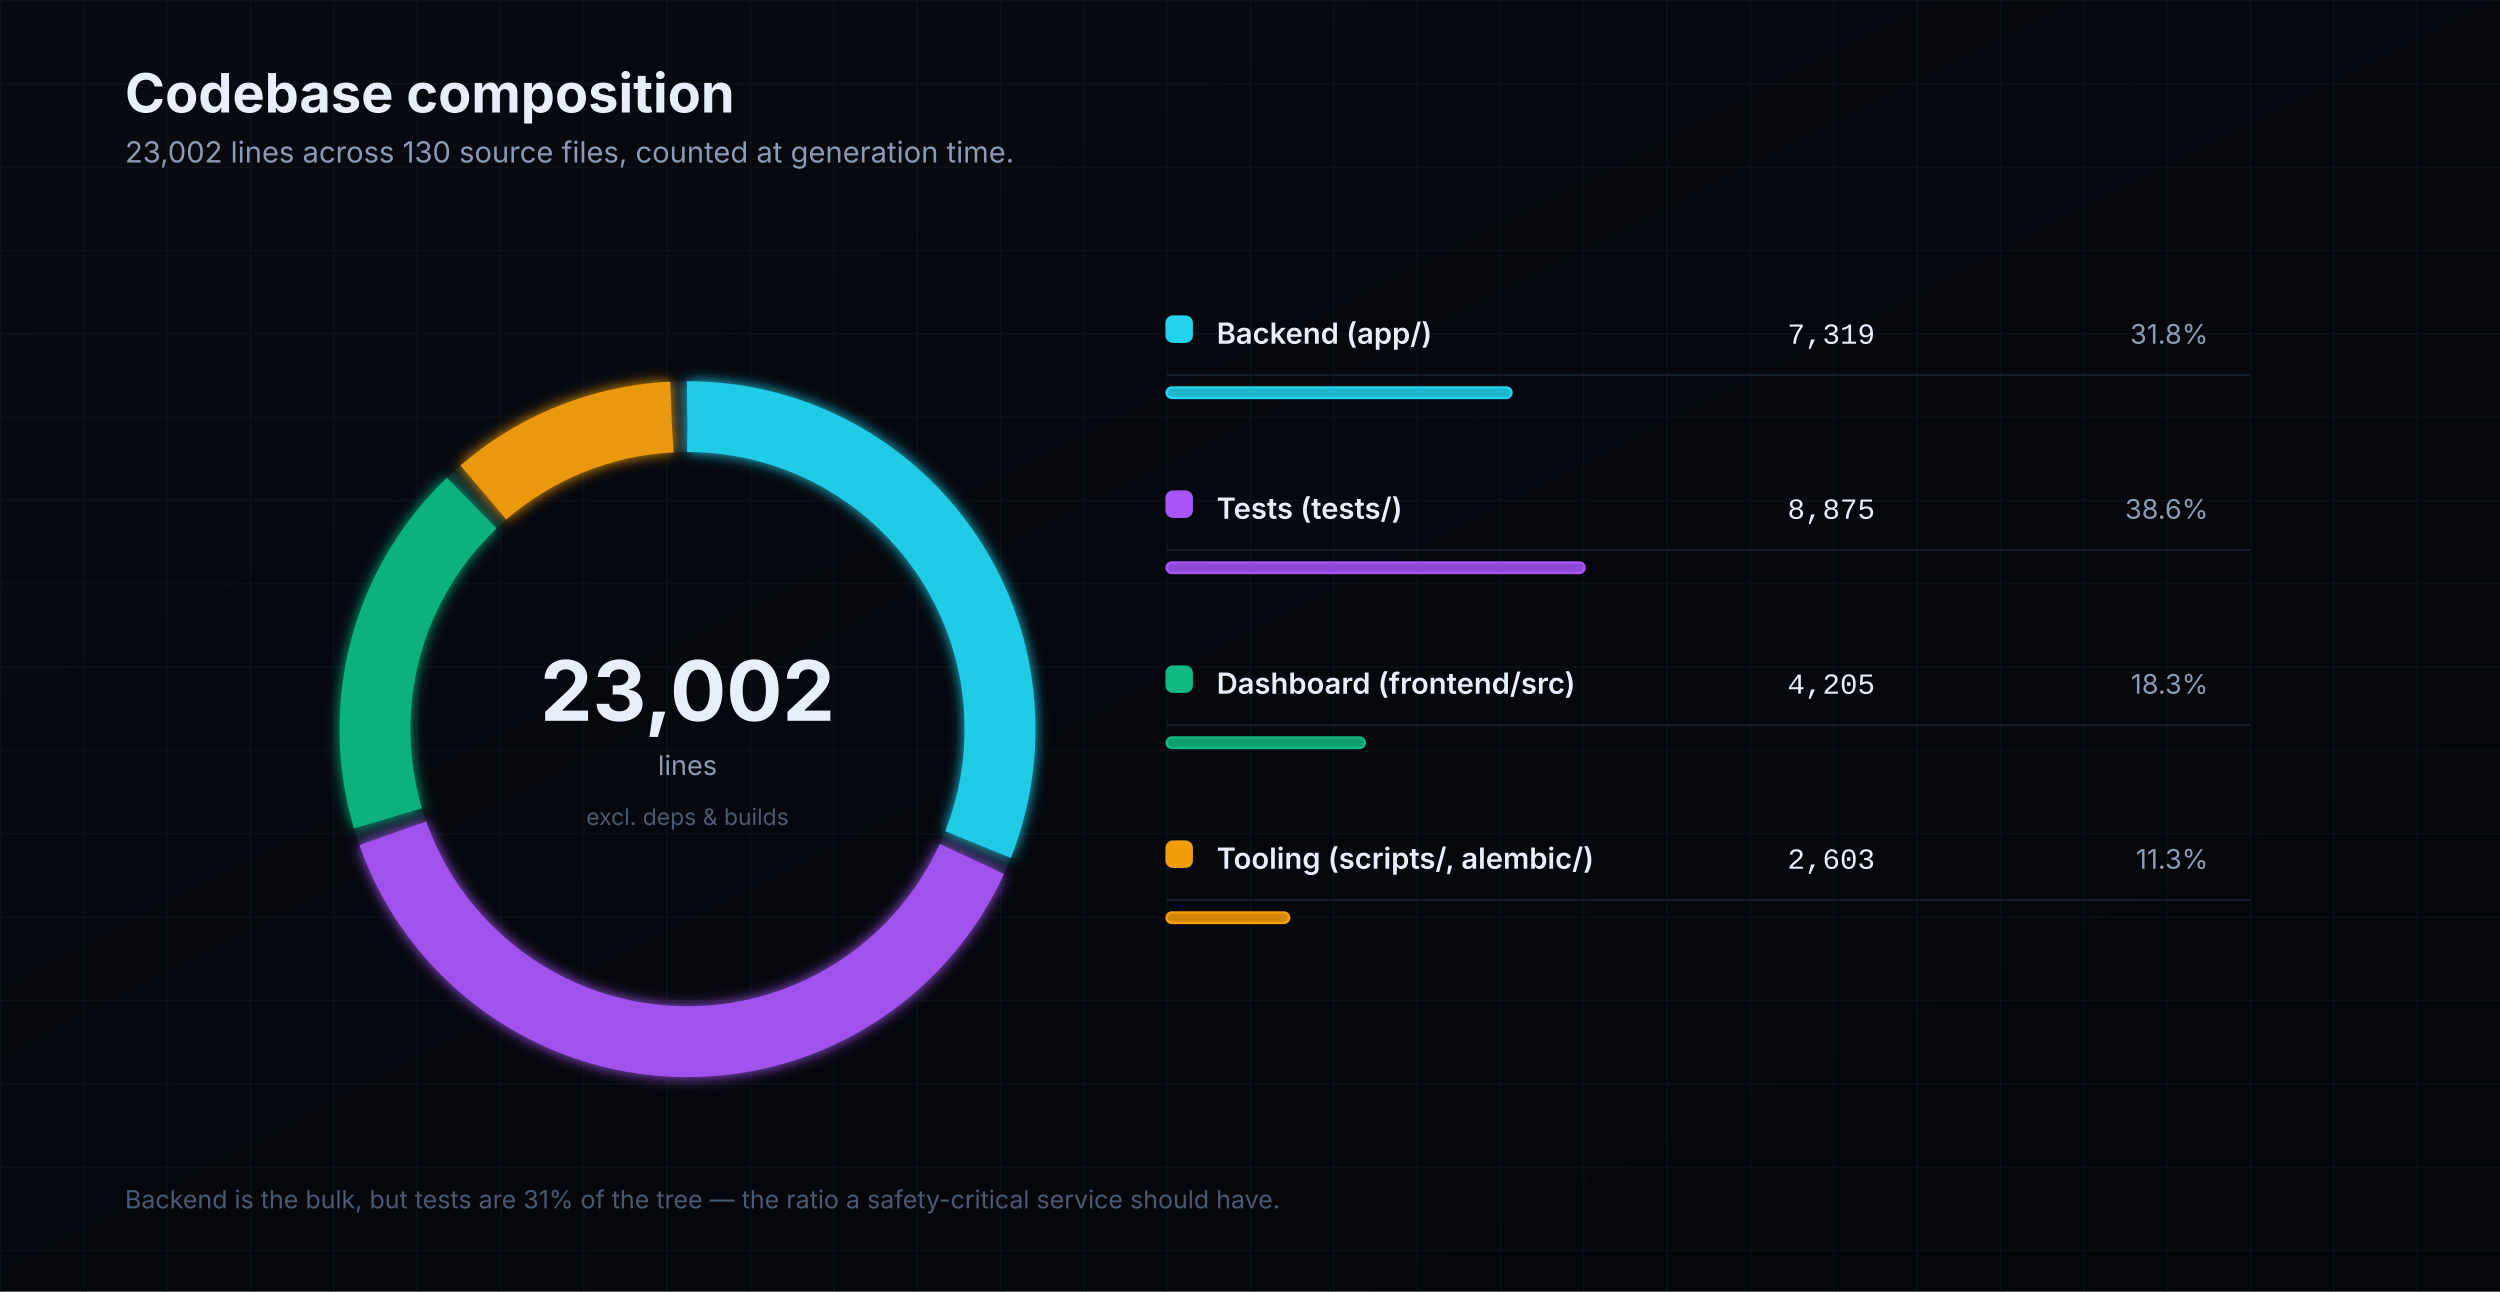
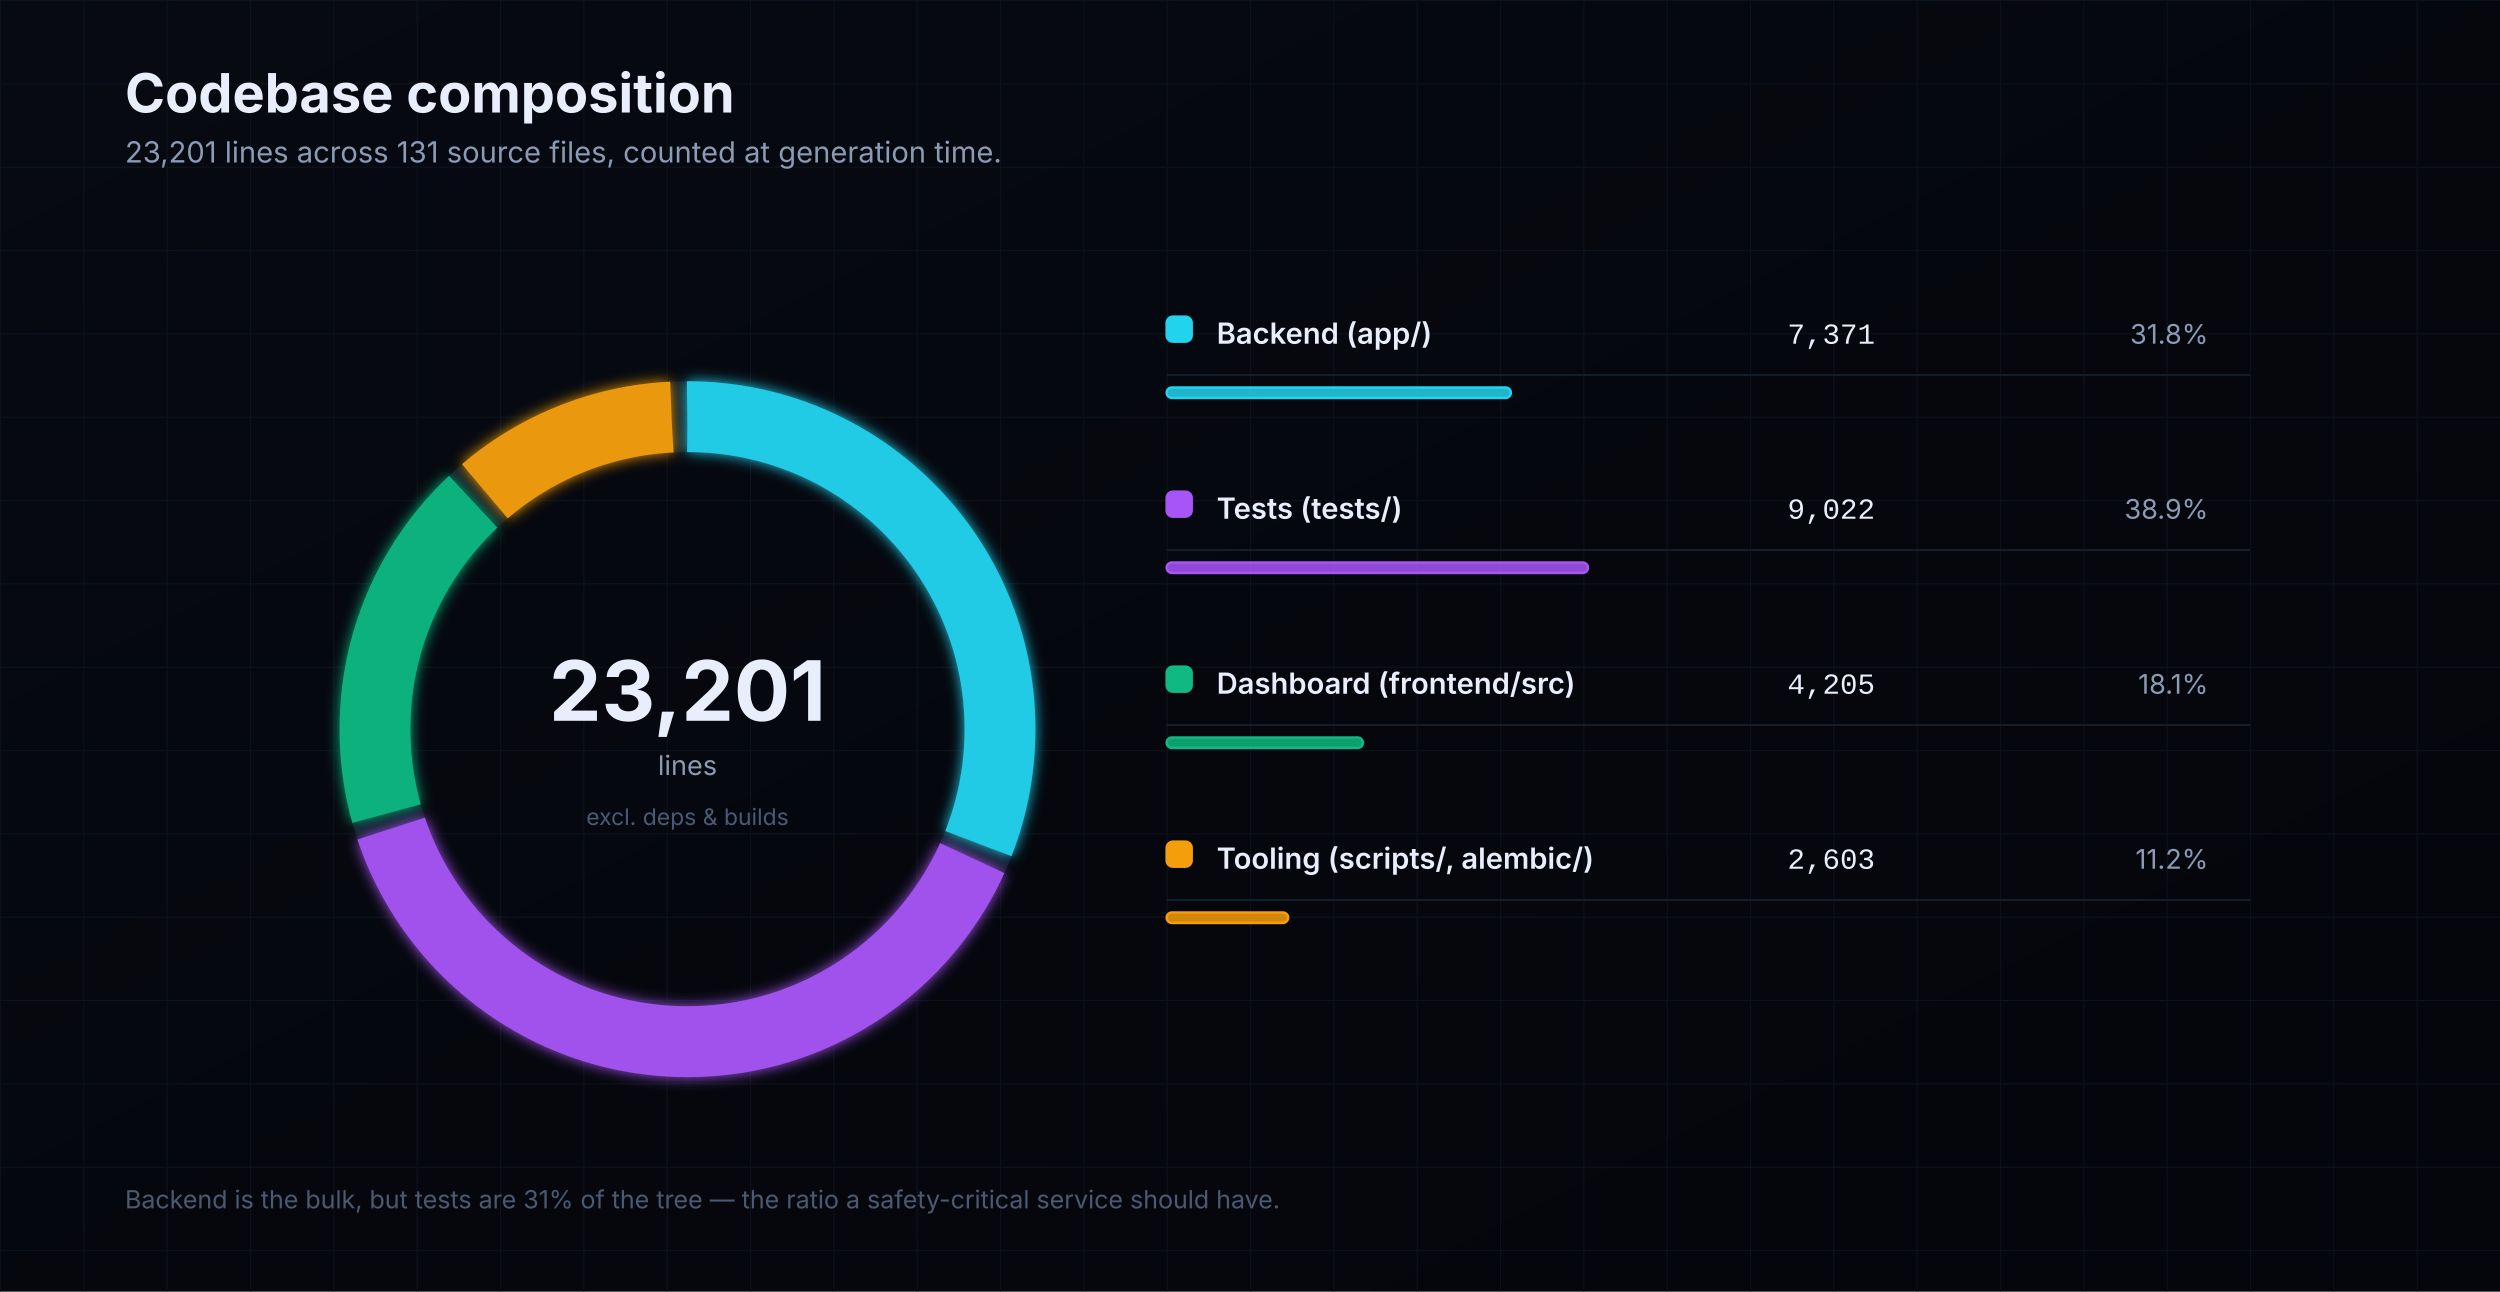
<svg xmlns="http://www.w3.org/2000/svg" width="1200" height="620" viewBox="0 0 1200 620" role="img" aria-label="Codebase composition">
  <defs>
    <linearGradient id="bg" x1="0" y1="0" x2="1" y2="1">
      <stop offset="0%" stop-color="#070a12" />
      <stop offset="55%" stop-color="#05070d" />
      <stop offset="100%" stop-color="#04060b" />
    </linearGradient>
    <linearGradient id="word" x1="0" y1="0" x2="1" y2="0">
      <stop offset="0%" stop-color="#22d3ee" />
      <stop offset="50%" stop-color="#3b82f6" />
      <stop offset="100%" stop-color="#a855f7" />
    </linearGradient>
    <linearGradient id="edge" x1="0" y1="0" x2="1" y2="0">
      <stop offset="0%" stop-color="#22d3ee" stop-opacity="0.55" />
      <stop offset="100%" stop-color="#a855f7" stop-opacity="0.35" />
    </linearGradient>
    <radialGradient id="halo" cx="50%" cy="50%" r="50%">
      <stop offset="0%" stop-color="#22d3ee" stop-opacity="0.20" />
      <stop offset="60%" stop-color="#3b82f6" stop-opacity="0.06" />
      <stop offset="100%" stop-color="#05070d" stop-opacity="0" />
    </radialGradient>
    <radialGradient id="halo2" cx="50%" cy="50%" r="50%">
      <stop offset="0%" stop-color="#a855f7" stop-opacity="0.16" />
      <stop offset="100%" stop-color="#05070d" stop-opacity="0" />
    </radialGradient>
    <filter id="glow" x="-80%" y="-300%" width="260%" height="700%">
      <feGaussianBlur stdDeviation="3.2" result="b" />
      <feMerge>
        <feMergeNode in="b" />
        <feMergeNode in="SourceGraphic" />
      </feMerge>
    </filter>
    <filter id="softglow" x="-60%" y="-60%" width="220%" height="220%">
      <feGaussianBlur stdDeviation="7" result="b" />
      <feMerge>
        <feMergeNode in="b" />
        <feMergeNode in="SourceGraphic" />
      </feMerge>
    </filter>
    <pattern id="grid" width="40" height="40" patternUnits="userSpaceOnUse">
      <path d="M40 0 H0 V40" fill="none" stroke="#111a26" stroke-width="1" />
    </pattern>
    <marker id="arrowhead" viewBox="0 0 10 10" refX="8" refY="5" markerWidth="6" markerHeight="6" orient="auto-start-reverse">
      <path d="M0,0 L10,5 L0,10 z" fill="#4a5a72" />
    </marker>
  </defs>
  <rect width="1200" height="620" fill="url(#bg)" />
  <rect width="1200" height="620" fill="url(#grid)" opacity="0.55" />
  <text x="60.0" y="54.0" font-family="Inter, 'Segoe UI', 'Helvetica Neue', Helvetica, Arial, sans-serif" font-size="26" font-weight="700" fill="#e8eefc" fill-opacity="1.0" text-anchor="start">Codebase composition</text>
-   <text x="60.0" y="78.0" font-family="Inter, 'Segoe UI', 'Helvetica Neue', Helvetica, Arial, sans-serif" font-size="14" font-weight="400" fill="#8b9bb4" fill-opacity="1.0" text-anchor="start">23,002 lines across 130 source files, counted at generation time.</text>
+   <text x="60.0" y="78.0" font-family="Inter, 'Segoe UI', 'Helvetica Neue', Helvetica, Arial, sans-serif" font-size="14" font-weight="400" fill="#8b9bb4" fill-opacity="1.0" text-anchor="start">23,201 lines across 131 source files, counted at generation time.</text>
  <circle cx="330.0" cy="350.0" r="150.0" fill="none" stroke="#111a26" stroke-width="34.0" />
-   <circle cx="330.0" cy="350.0" r="150.0" fill="none" stroke="#22d3ee" stroke-width="34.0" stroke-linecap="butt" stroke-dasharray="292.35 650.13" stroke-dashoffset="-0.00" transform="rotate(-90 330.0 350.0)" filter="url(#glow)" opacity="0.95" />
-   <circle cx="330.0" cy="350.0" r="150.0" fill="none" stroke="#a855f7" stroke-width="34.0" stroke-linecap="butt" stroke-dasharray="356.10 586.38" stroke-dashoffset="-299.89" transform="rotate(-90 330.0 350.0)" filter="url(#glow)" opacity="0.95" />
-   <circle cx="330.0" cy="350.0" r="150.0" fill="none" stroke="#10b981" stroke-width="34.0" stroke-linecap="butt" stroke-dasharray="164.75 777.72" stroke-dashoffset="-663.53" transform="rotate(-90 330.0 350.0)" filter="url(#glow)" opacity="0.95" />
-   <circle cx="330.0" cy="350.0" r="150.0" fill="none" stroke="#f59e0b" stroke-width="34.0" stroke-linecap="butt" stroke-dasharray="99.11 843.36" stroke-dashoffset="-835.82" transform="rotate(-90 330.0 350.0)" filter="url(#glow)" opacity="0.95" />
-   <text x="330.0" y="346.0" font-family="Inter, 'Segoe UI', 'Helvetica Neue', Helvetica, Arial, sans-serif" font-size="40" font-weight="700" fill="#e8eefc" fill-opacity="1.0" text-anchor="middle">23,002</text>
+   <circle cx="330.0" cy="350.0" r="150.0" fill="none" stroke="#22d3ee" stroke-width="34.0" stroke-linecap="butt" stroke-dasharray="291.89 650.59" stroke-dashoffset="-0.00" transform="rotate(-90 330.0 350.0)" filter="url(#glow)" opacity="0.95" />
+   <circle cx="330.0" cy="350.0" r="150.0" fill="none" stroke="#a855f7" stroke-width="34.0" stroke-linecap="butt" stroke-dasharray="358.95 583.52" stroke-dashoffset="-299.43" transform="rotate(-90 330.0 350.0)" filter="url(#glow)" opacity="0.95" />
+   <circle cx="330.0" cy="350.0" r="150.0" fill="none" stroke="#10b981" stroke-width="34.0" stroke-linecap="butt" stroke-dasharray="163.28 779.20" stroke-dashoffset="-665.92" transform="rotate(-90 330.0 350.0)" filter="url(#glow)" opacity="0.95" />
+   <circle cx="330.0" cy="350.0" r="150.0" fill="none" stroke="#f59e0b" stroke-width="34.0" stroke-linecap="butt" stroke-dasharray="98.20 844.28" stroke-dashoffset="-836.74" transform="rotate(-90 330.0 350.0)" filter="url(#glow)" opacity="0.95" />
+   <text x="330.0" y="346.0" font-family="Inter, 'Segoe UI', 'Helvetica Neue', Helvetica, Arial, sans-serif" font-size="40" font-weight="700" fill="#e8eefc" fill-opacity="1.0" text-anchor="middle">23,201</text>
  <text x="330.0" y="372.0" font-family="Inter, 'Segoe UI', 'Helvetica Neue', Helvetica, Arial, sans-serif" font-size="13" font-weight="400" fill="#8b9bb4" fill-opacity="1.0" text-anchor="middle">lines</text>
  <text x="330.0" y="396.0" font-family="Inter, 'Segoe UI', 'Helvetica Neue', Helvetica, Arial, sans-serif" font-size="11" font-weight="400" fill="#4a5a72" fill-opacity="1.0" text-anchor="middle">excl. deps &amp; builds</text>
  <rect x="560.0" y="152.0" width="12.0" height="12.0" rx="3" fill="#22d3ee" fill-opacity="1.0" stroke="#22d3ee" stroke-width="1.2" />
  <text x="584.0" y="165.0" font-family="Inter, 'Segoe UI', 'Helvetica Neue', Helvetica, Arial, sans-serif" font-size="14" font-weight="600" fill="#e8eefc" fill-opacity="1.0" text-anchor="start">Backend (app/)</text>
-   <text x="900.0" y="165.0" font-family="'JetBrains Mono', 'SFMono-Regular', Consolas, 'Liberation Mono', monospace" font-size="14" font-weight="400" fill="#e8eefc" fill-opacity="1.0" text-anchor="end">7,319</text>
+   <text x="900.0" y="165.0" font-family="'JetBrains Mono', 'SFMono-Regular', Consolas, 'Liberation Mono', monospace" font-size="14" font-weight="400" fill="#e8eefc" fill-opacity="1.0" text-anchor="end">7,371</text>
  <text x="1060.0" y="165.0" font-family="Inter, 'Segoe UI', 'Helvetica Neue', Helvetica, Arial, sans-serif" font-size="13" font-weight="400" fill="#8b9bb4" fill-opacity="1.0" text-anchor="end">31.8%</text>
  <line x1="560" y1="180.0" x2="1080" y2="180.0" stroke="#141d2b" stroke-width="1" />
-   <rect x="560.0" y="186.0" width="165.5" height="5.0" rx="2.5" fill="#22d3ee" fill-opacity="0.85" stroke="#22d3ee" stroke-width="1.2" />
+   <rect x="560.0" y="186.0" width="165.2" height="5.0" rx="2.5" fill="#22d3ee" fill-opacity="0.85" stroke="#22d3ee" stroke-width="1.2" />
  <rect x="560.0" y="236.0" width="12.0" height="12.0" rx="3" fill="#a855f7" fill-opacity="1.0" stroke="#a855f7" stroke-width="1.2" />
  <text x="584.0" y="249.0" font-family="Inter, 'Segoe UI', 'Helvetica Neue', Helvetica, Arial, sans-serif" font-size="14" font-weight="600" fill="#e8eefc" fill-opacity="1.0" text-anchor="start">Tests (tests/)</text>
-   <text x="900.0" y="249.0" font-family="'JetBrains Mono', 'SFMono-Regular', Consolas, 'Liberation Mono', monospace" font-size="14" font-weight="400" fill="#e8eefc" fill-opacity="1.0" text-anchor="end">8,875</text>
-   <text x="1060.0" y="249.0" font-family="Inter, 'Segoe UI', 'Helvetica Neue', Helvetica, Arial, sans-serif" font-size="13" font-weight="400" fill="#8b9bb4" fill-opacity="1.0" text-anchor="end">38.6%</text>
+   <text x="900.0" y="249.0" font-family="'JetBrains Mono', 'SFMono-Regular', Consolas, 'Liberation Mono', monospace" font-size="14" font-weight="400" fill="#e8eefc" fill-opacity="1.0" text-anchor="end">9,022</text>
+   <text x="1060.0" y="249.0" font-family="Inter, 'Segoe UI', 'Helvetica Neue', Helvetica, Arial, sans-serif" font-size="13" font-weight="400" fill="#8b9bb4" fill-opacity="1.0" text-anchor="end">38.9%</text>
  <line x1="560" y1="264.0" x2="1080" y2="264.0" stroke="#141d2b" stroke-width="1" />
-   <rect x="560.0" y="270.0" width="200.6" height="5.0" rx="2.5" fill="#a855f7" fill-opacity="0.85" stroke="#a855f7" stroke-width="1.2" />
+   <rect x="560.0" y="270.0" width="202.2" height="5.0" rx="2.5" fill="#a855f7" fill-opacity="0.85" stroke="#a855f7" stroke-width="1.2" />
  <rect x="560.0" y="320.0" width="12.0" height="12.0" rx="3" fill="#10b981" fill-opacity="1.0" stroke="#10b981" stroke-width="1.2" />
  <text x="584.0" y="333.0" font-family="Inter, 'Segoe UI', 'Helvetica Neue', Helvetica, Arial, sans-serif" font-size="14" font-weight="600" fill="#e8eefc" fill-opacity="1.0" text-anchor="start">Dashboard (frontend/src)</text>
  <text x="900.0" y="333.0" font-family="'JetBrains Mono', 'SFMono-Regular', Consolas, 'Liberation Mono', monospace" font-size="14" font-weight="400" fill="#e8eefc" fill-opacity="1.0" text-anchor="end">4,205</text>
-   <text x="1060.0" y="333.0" font-family="Inter, 'Segoe UI', 'Helvetica Neue', Helvetica, Arial, sans-serif" font-size="13" font-weight="400" fill="#8b9bb4" fill-opacity="1.0" text-anchor="end">18.3%</text>
+   <text x="1060.0" y="333.0" font-family="Inter, 'Segoe UI', 'Helvetica Neue', Helvetica, Arial, sans-serif" font-size="13" font-weight="400" fill="#8b9bb4" fill-opacity="1.0" text-anchor="end">18.1%</text>
  <line x1="560" y1="348.0" x2="1080" y2="348.0" stroke="#141d2b" stroke-width="1" />
-   <rect x="560.0" y="354.0" width="95.1" height="5.0" rx="2.5" fill="#10b981" fill-opacity="0.85" stroke="#10b981" stroke-width="1.2" />
+   <rect x="560.0" y="354.0" width="94.2" height="5.0" rx="2.5" fill="#10b981" fill-opacity="0.85" stroke="#10b981" stroke-width="1.2" />
  <rect x="560.0" y="404.0" width="12.0" height="12.0" rx="3" fill="#f59e0b" fill-opacity="1.0" stroke="#f59e0b" stroke-width="1.2" />
  <text x="584.0" y="417.0" font-family="Inter, 'Segoe UI', 'Helvetica Neue', Helvetica, Arial, sans-serif" font-size="14" font-weight="600" fill="#e8eefc" fill-opacity="1.0" text-anchor="start">Tooling (scripts/, alembic/)</text>
  <text x="900.0" y="417.0" font-family="'JetBrains Mono', 'SFMono-Regular', Consolas, 'Liberation Mono', monospace" font-size="14" font-weight="400" fill="#e8eefc" fill-opacity="1.0" text-anchor="end">2,603</text>
-   <text x="1060.0" y="417.0" font-family="Inter, 'Segoe UI', 'Helvetica Neue', Helvetica, Arial, sans-serif" font-size="13" font-weight="400" fill="#8b9bb4" fill-opacity="1.0" text-anchor="end">11.3%</text>
+   <text x="1060.0" y="417.0" font-family="Inter, 'Segoe UI', 'Helvetica Neue', Helvetica, Arial, sans-serif" font-size="13" font-weight="400" fill="#8b9bb4" fill-opacity="1.0" text-anchor="end">11.2%</text>
  <line x1="560" y1="432.0" x2="1080" y2="432.0" stroke="#141d2b" stroke-width="1" />
-   <rect x="560.0" y="438.0" width="58.8" height="5.0" rx="2.5" fill="#f59e0b" fill-opacity="0.85" stroke="#f59e0b" stroke-width="1.2" />
+   <rect x="560.0" y="438.0" width="58.3" height="5.0" rx="2.5" fill="#f59e0b" fill-opacity="0.85" stroke="#f59e0b" stroke-width="1.2" />
  <text x="60.0" y="580.0" font-family="Inter, 'Segoe UI', 'Helvetica Neue', Helvetica, Arial, sans-serif" font-size="12" font-weight="400" fill="#4a5a72" fill-opacity="1.0" text-anchor="start">Backend is the bulk, but tests are 31% of the tree — the ratio a safety-critical service should have.</text>
</svg>
